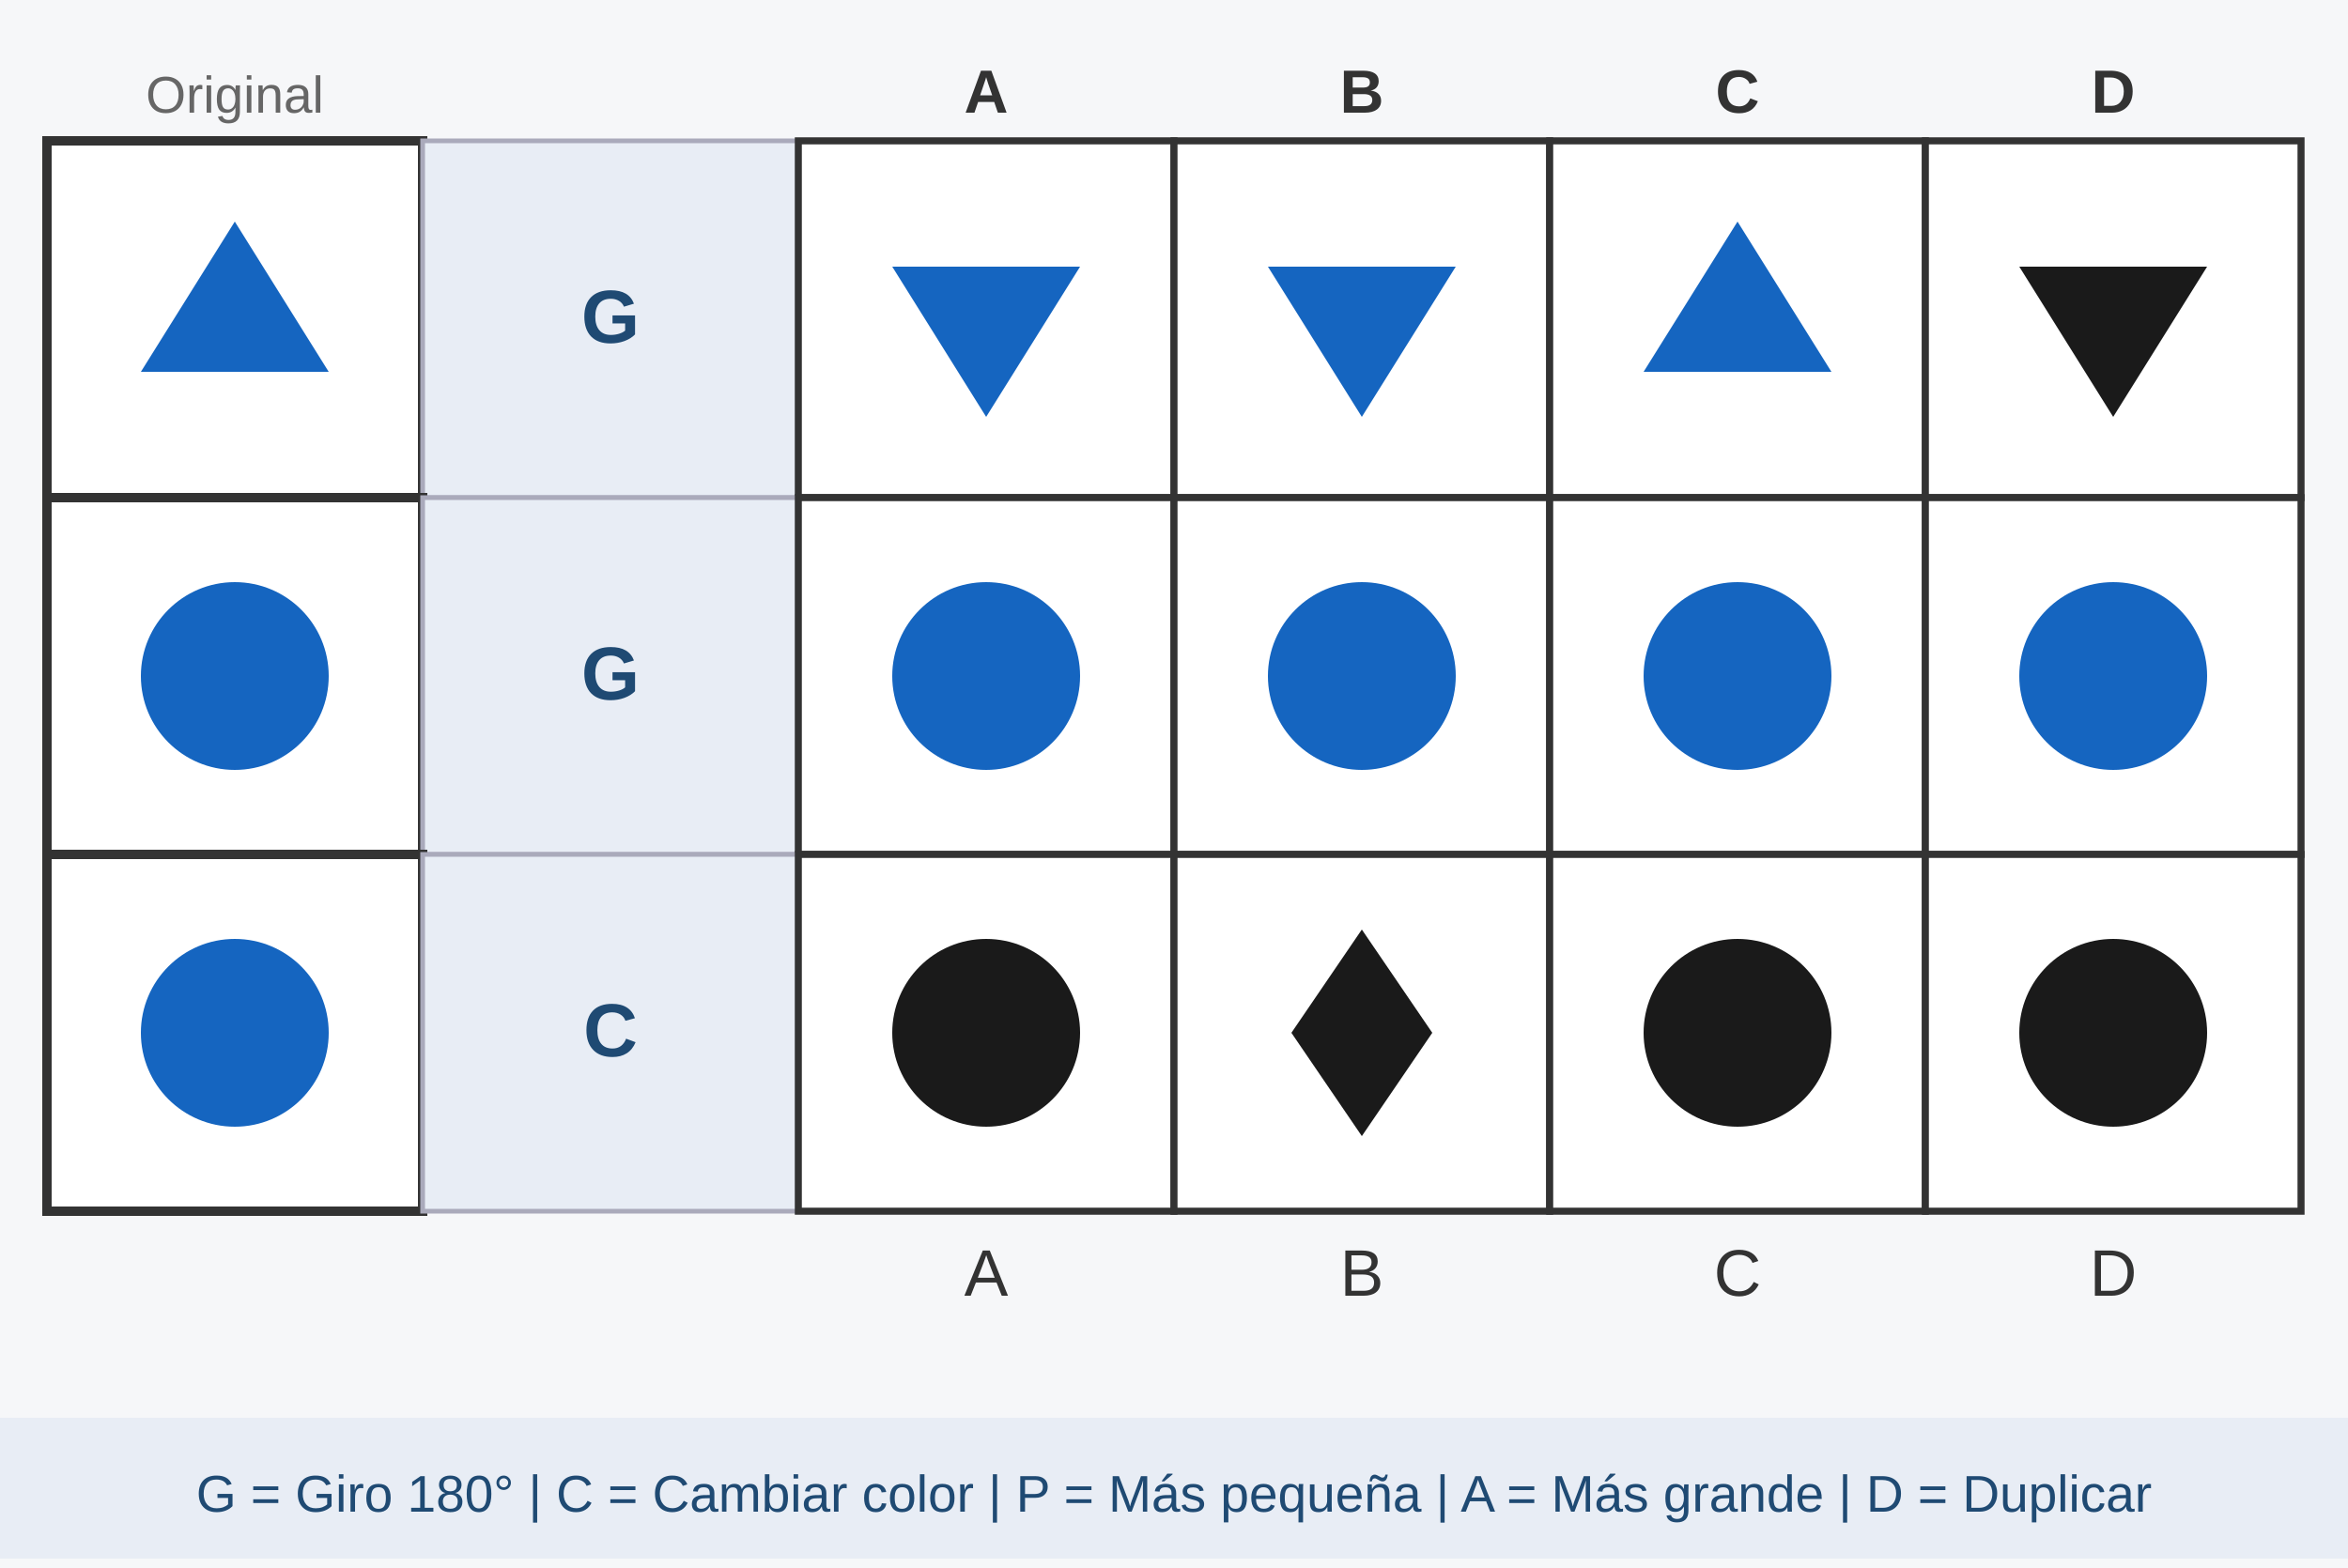
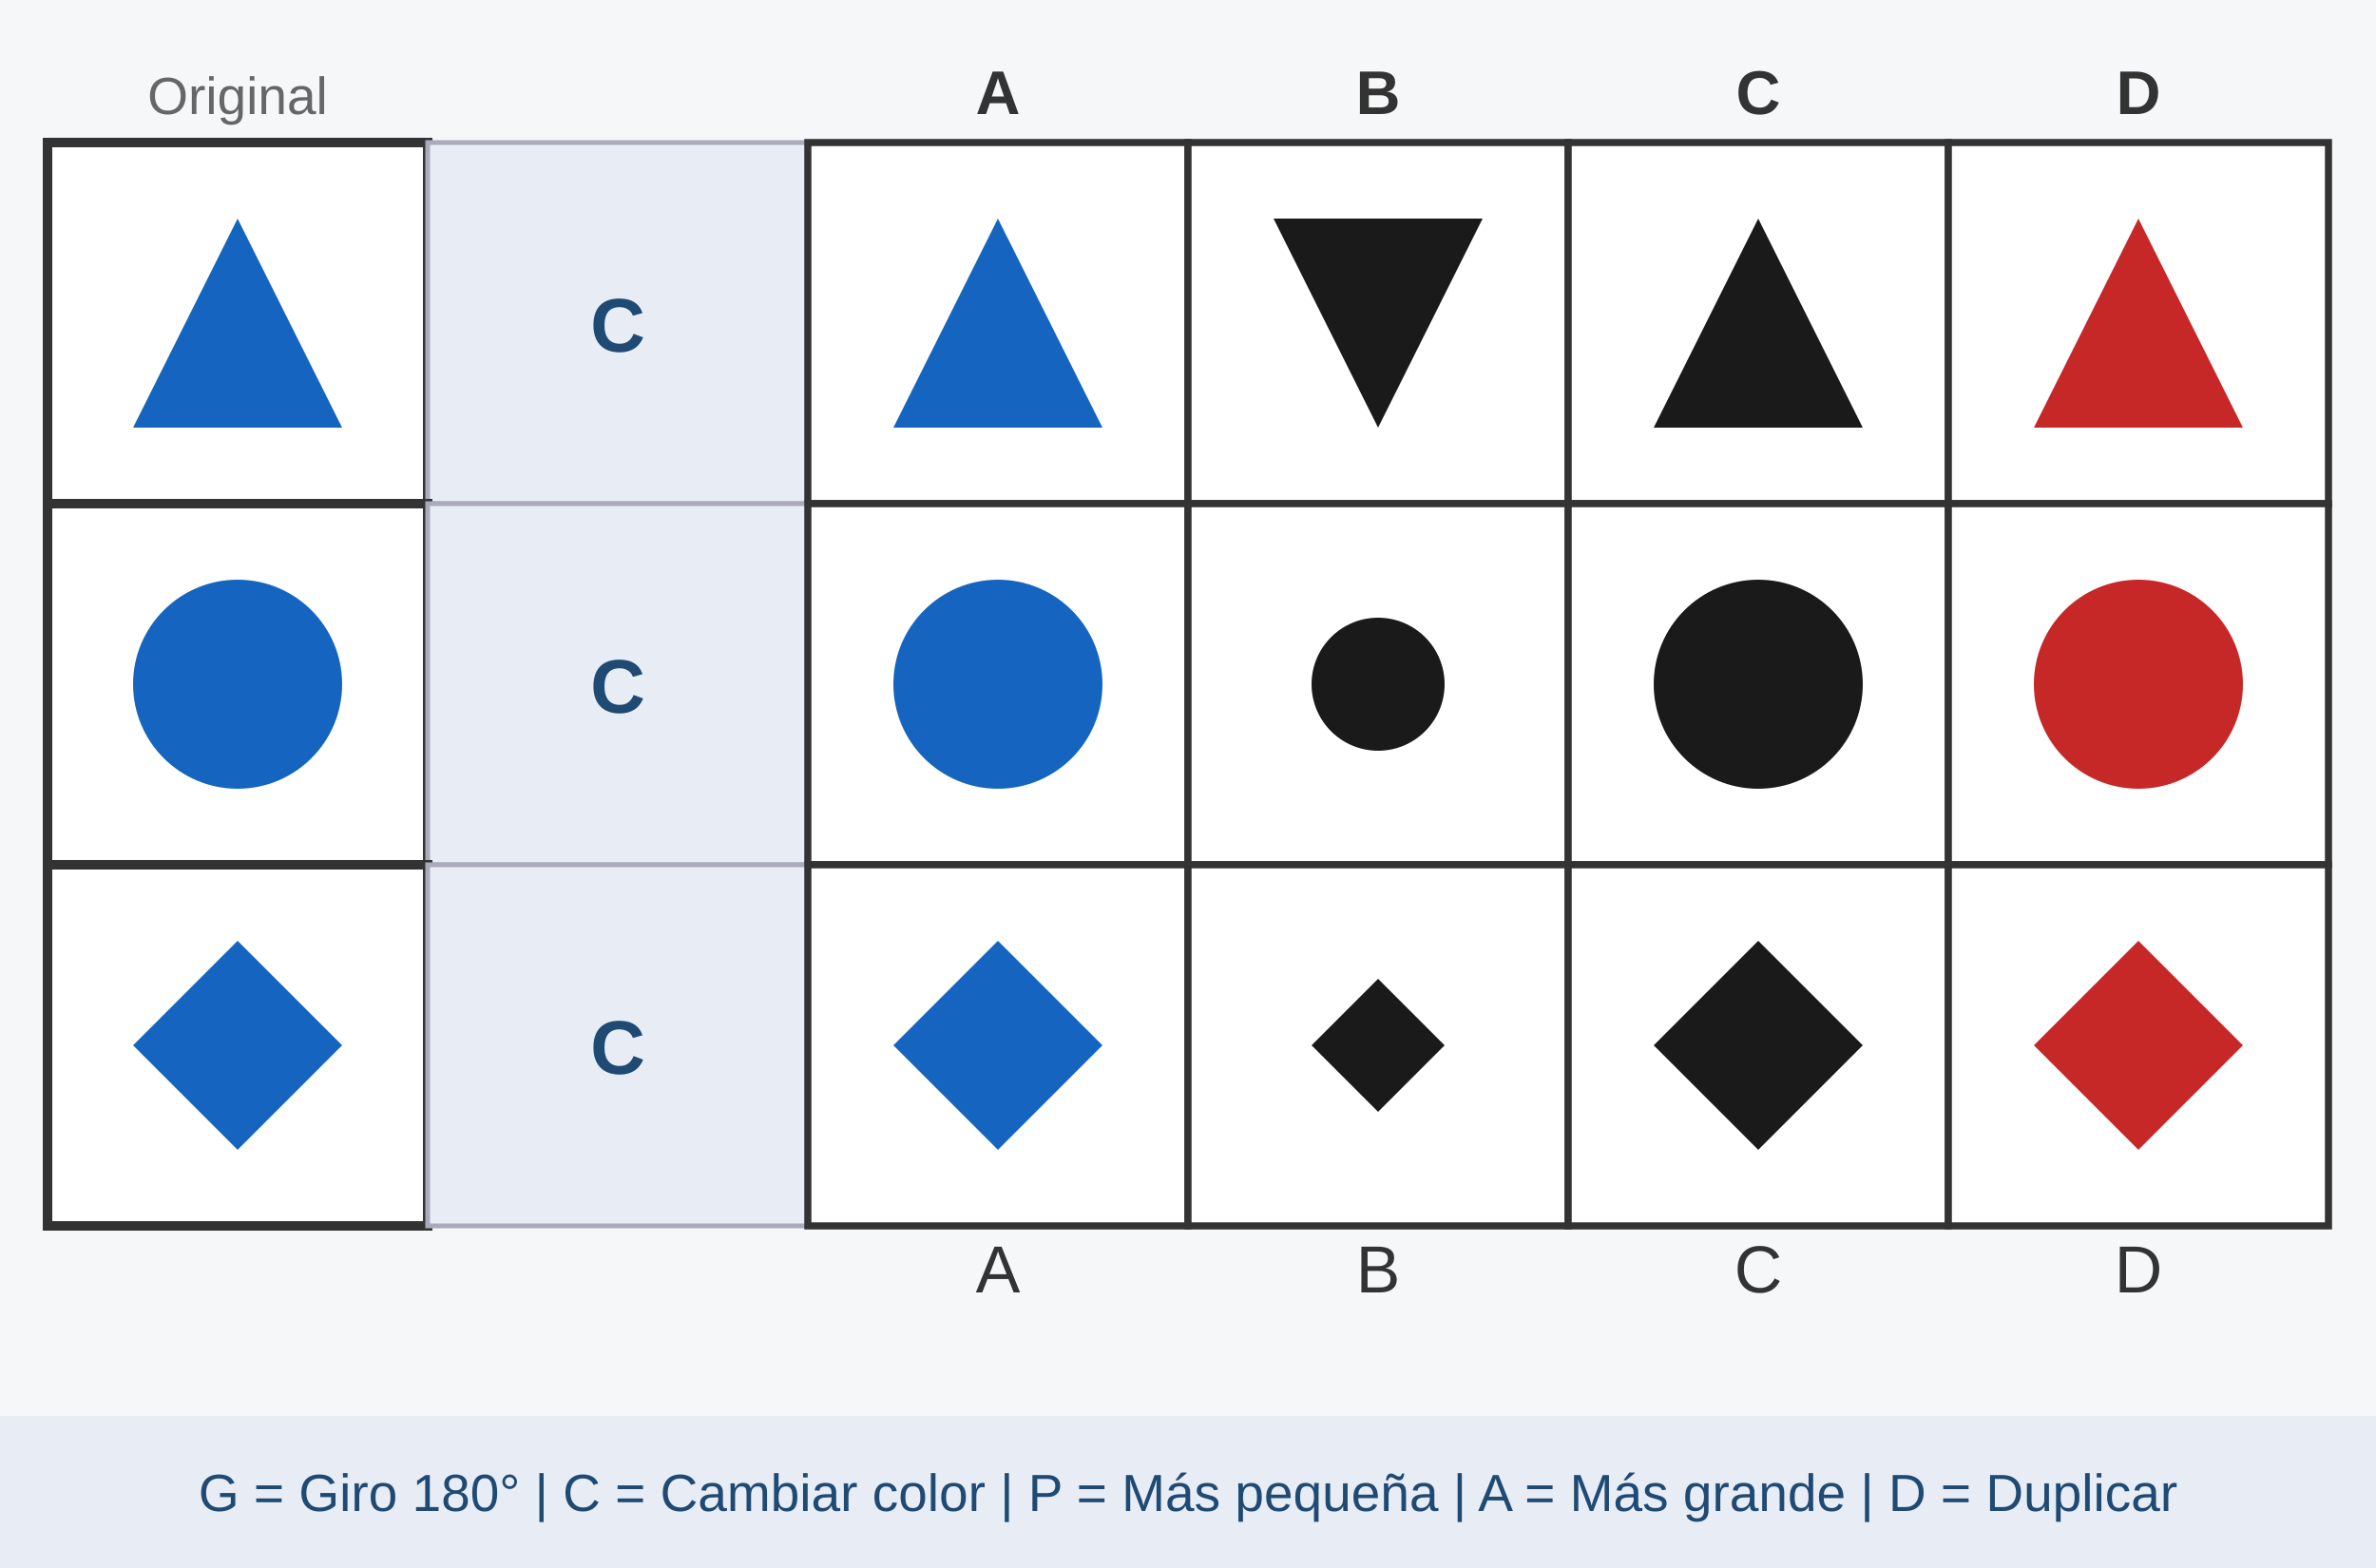
- <svg xmlns="http://www.w3.org/2000/svg" width="500" height="334" viewBox="0 0 500 334" font-family="Arial,sans-serif">
+ <svg xmlns="http://www.w3.org/2000/svg" width="500" height="330" viewBox="0 0 500 330" font-family="Arial,sans-serif">
  <rect width="100%" height="100%" fill="#f6f7f9" />
  <text x="50" y="24" font-size="11" fill="#666" text-anchor="middle">Original</text>
  <text x="210" y="24" font-size="13" font-weight="700" fill="#333" text-anchor="middle">A</text>
  <text x="290" y="24" font-size="13" font-weight="700" fill="#333" text-anchor="middle">B</text>
  <text x="370" y="24" font-size="13" font-weight="700" fill="#333" text-anchor="middle">C</text>
  <text x="450" y="24" font-size="13" font-weight="700" fill="#333" text-anchor="middle">D</text>
  <rect x="10" y="30" width="80" height="76" fill="white" stroke="#333" stroke-width="2" />
-   <polygon points="50.0,47.2 30.0,79.2 70.0,79.2" fill="#1565C0" />
+   <polygon points="50.0,46.0 28.0,90.0 72.0,90.0" fill="#1565C0" />
  <rect x="90" y="30" width="80" height="76" fill="#e8edf5" stroke="#aab" stroke-width="1" />
-   <text x="130" y="73" font-size="16" font-weight="700" fill="#1f4a73" text-anchor="middle">G</text>
+   <text x="130" y="74" font-size="16" font-weight="700" fill="#1f4a73" text-anchor="middle">C</text>
  <rect x="170" y="30" width="80" height="76" fill="white" stroke="#333" stroke-width="1.5" />
-   <polygon points="210.0,88.8 190.0,56.8 230.0,56.8" fill="#1565C0" />
+   <polygon points="210.0,46.0 188.0,90.0 232.0,90.0" fill="#1565C0" />
  <rect x="250" y="30" width="80" height="76" fill="white" stroke="#333" stroke-width="1.5" />
-   <polygon points="290.0,88.8 270.0,56.8 310.0,56.8" fill="#1565C0" />
+   <polygon points="290.0,90.0 268.0,46.0 312.0,46.0" fill="#1a1a1a" />
  <rect x="330" y="30" width="80" height="76" fill="white" stroke="#333" stroke-width="1.5" />
-   <polygon points="370.0,47.2 350.0,79.2 390.0,79.2" fill="#1565C0" />
+   <polygon points="370.0,46.0 348.0,90.0 392.0,90.0" fill="#1a1a1a" />
  <rect x="410" y="30" width="80" height="76" fill="white" stroke="#333" stroke-width="1.5" />
-   <polygon points="450.0,88.8 430.0,56.8 470.0,56.8" fill="#1a1a1a" />
+   <polygon points="450.0,46.0 428.0,90.0 472.0,90.0" fill="#C62828" />
  <rect x="10" y="106" width="80" height="76" fill="white" stroke="#333" stroke-width="2" />
-   <circle cx="50.0" cy="144.0" r="20.0" fill="#1565C0" />
+   <circle cx="50.0" cy="144.0" r="22" fill="#1565C0" />
  <rect x="90" y="106" width="80" height="76" fill="#e8edf5" stroke="#aab" stroke-width="1" />
-   <text x="130" y="149" font-size="16" font-weight="700" fill="#1f4a73" text-anchor="middle">G</text>
+   <text x="130" y="150" font-size="16" font-weight="700" fill="#1f4a73" text-anchor="middle">C</text>
  <rect x="170" y="106" width="80" height="76" fill="white" stroke="#333" stroke-width="1.5" />
-   <circle cx="210.0" cy="144.0" r="20.0" fill="#1565C0" />
+   <circle cx="210.0" cy="144.0" r="22" fill="#1565C0" />
  <rect x="250" y="106" width="80" height="76" fill="white" stroke="#333" stroke-width="1.5" />
-   <circle cx="290.0" cy="144.0" r="20.0" fill="#1565C0" />
+   <circle cx="290.0" cy="144.0" r="14" fill="#1a1a1a" />
  <rect x="330" y="106" width="80" height="76" fill="white" stroke="#333" stroke-width="1.5" />
-   <circle cx="370.0" cy="144.0" r="20.0" fill="#1565C0" />
+   <circle cx="370.0" cy="144.0" r="22" fill="#1a1a1a" />
  <rect x="410" y="106" width="80" height="76" fill="white" stroke="#333" stroke-width="1.5" />
-   <circle cx="450.0" cy="144.0" r="20.0" fill="#1565C0" />
+   <circle cx="450.0" cy="144.0" r="22" fill="#C62828" />
  <rect x="10" y="182" width="80" height="76" fill="white" stroke="#333" stroke-width="2" />
-   <circle cx="50.0" cy="220.0" r="20.0" fill="#1565C0" />
+   <polygon points="50.0,198.0 72.0,220.0 50.0,242.0 28.0,220.0" fill="#1565C0" />
  <rect x="90" y="182" width="80" height="76" fill="#e8edf5" stroke="#aab" stroke-width="1" />
-   <text x="130" y="225" font-size="16" font-weight="700" fill="#1f4a73" text-anchor="middle">C</text>
+   <text x="130" y="226" font-size="16" font-weight="700" fill="#1f4a73" text-anchor="middle">C</text>
  <rect x="170" y="182" width="80" height="76" fill="white" stroke="#333" stroke-width="1.5" />
-   <circle cx="210.0" cy="220.0" r="20.0" fill="#1a1a1a" />
+   <polygon points="210.0,198.0 232.0,220.0 210.0,242.0 188.0,220.0" fill="#1565C0" />
  <rect x="250" y="182" width="80" height="76" fill="white" stroke="#333" stroke-width="1.5" />
-   <polygon points="290.0,198.0 305.0,220.0 290.0,242.0 275.0,220.0" fill="#1a1a1a" />
+   <polygon points="290.0,206.0 304.0,220.0 290.0,234.0 276.0,220.0" fill="#1a1a1a" />
  <rect x="330" y="182" width="80" height="76" fill="white" stroke="#333" stroke-width="1.5" />
-   <circle cx="370.0" cy="220.0" r="20.0" fill="#1a1a1a" />
+   <polygon points="370.0,198.0 392.0,220.0 370.0,242.0 348.0,220.0" fill="#1a1a1a" />
  <rect x="410" y="182" width="80" height="76" fill="white" stroke="#333" stroke-width="1.5" />
-   <circle cx="450.0" cy="220.0" r="20.0" fill="#1a1a1a" />
-   <text x="210" y="276" font-size="14" font-weight="normal" fill="#333" text-anchor="middle">A</text>
-   <text x="290" y="276" font-size="14" font-weight="normal" fill="#333" text-anchor="middle">B</text>
-   <text x="370" y="276" font-size="14" font-weight="normal" fill="#333" text-anchor="middle">C</text>
-   <text x="450" y="276" font-size="14" font-weight="normal" fill="#333" text-anchor="middle">D</text>
-   <rect x="0" y="302" width="500" height="30" fill="#e8edf5" />
-   <text x="250" y="322" font-size="11" fill="#1f4a73" text-anchor="middle" font-family="Arial,sans-serif">G = Giro 180°  |  C = Cambiar color  |  P = Más pequeña  |  A = Más grande  |  D = Duplicar</text>
+   <polygon points="450.0,198.0 472.0,220.0 450.0,242.0 428.0,220.0" fill="#C62828" />
+   <text x="210" y="272" font-size="14" font-weight="normal" fill="#333" text-anchor="middle">A</text>
+   <text x="290" y="272" font-size="14" font-weight="normal" fill="#333" text-anchor="middle">B</text>
+   <text x="370" y="272" font-size="14" font-weight="normal" fill="#333" text-anchor="middle">C</text>
+   <text x="450" y="272" font-size="14" font-weight="normal" fill="#333" text-anchor="middle">D</text>
+   <rect x="0" y="298" width="500" height="32" fill="#e8edf5" />
+   <text x="250" y="318" font-size="11" fill="#1f4a73" text-anchor="middle" font-family="Arial,sans-serif">G = Giro 180°  |  C = Cambiar color  |  P = Más pequeña  |  A = Más grande  |  D = Duplicar</text>
</svg>
